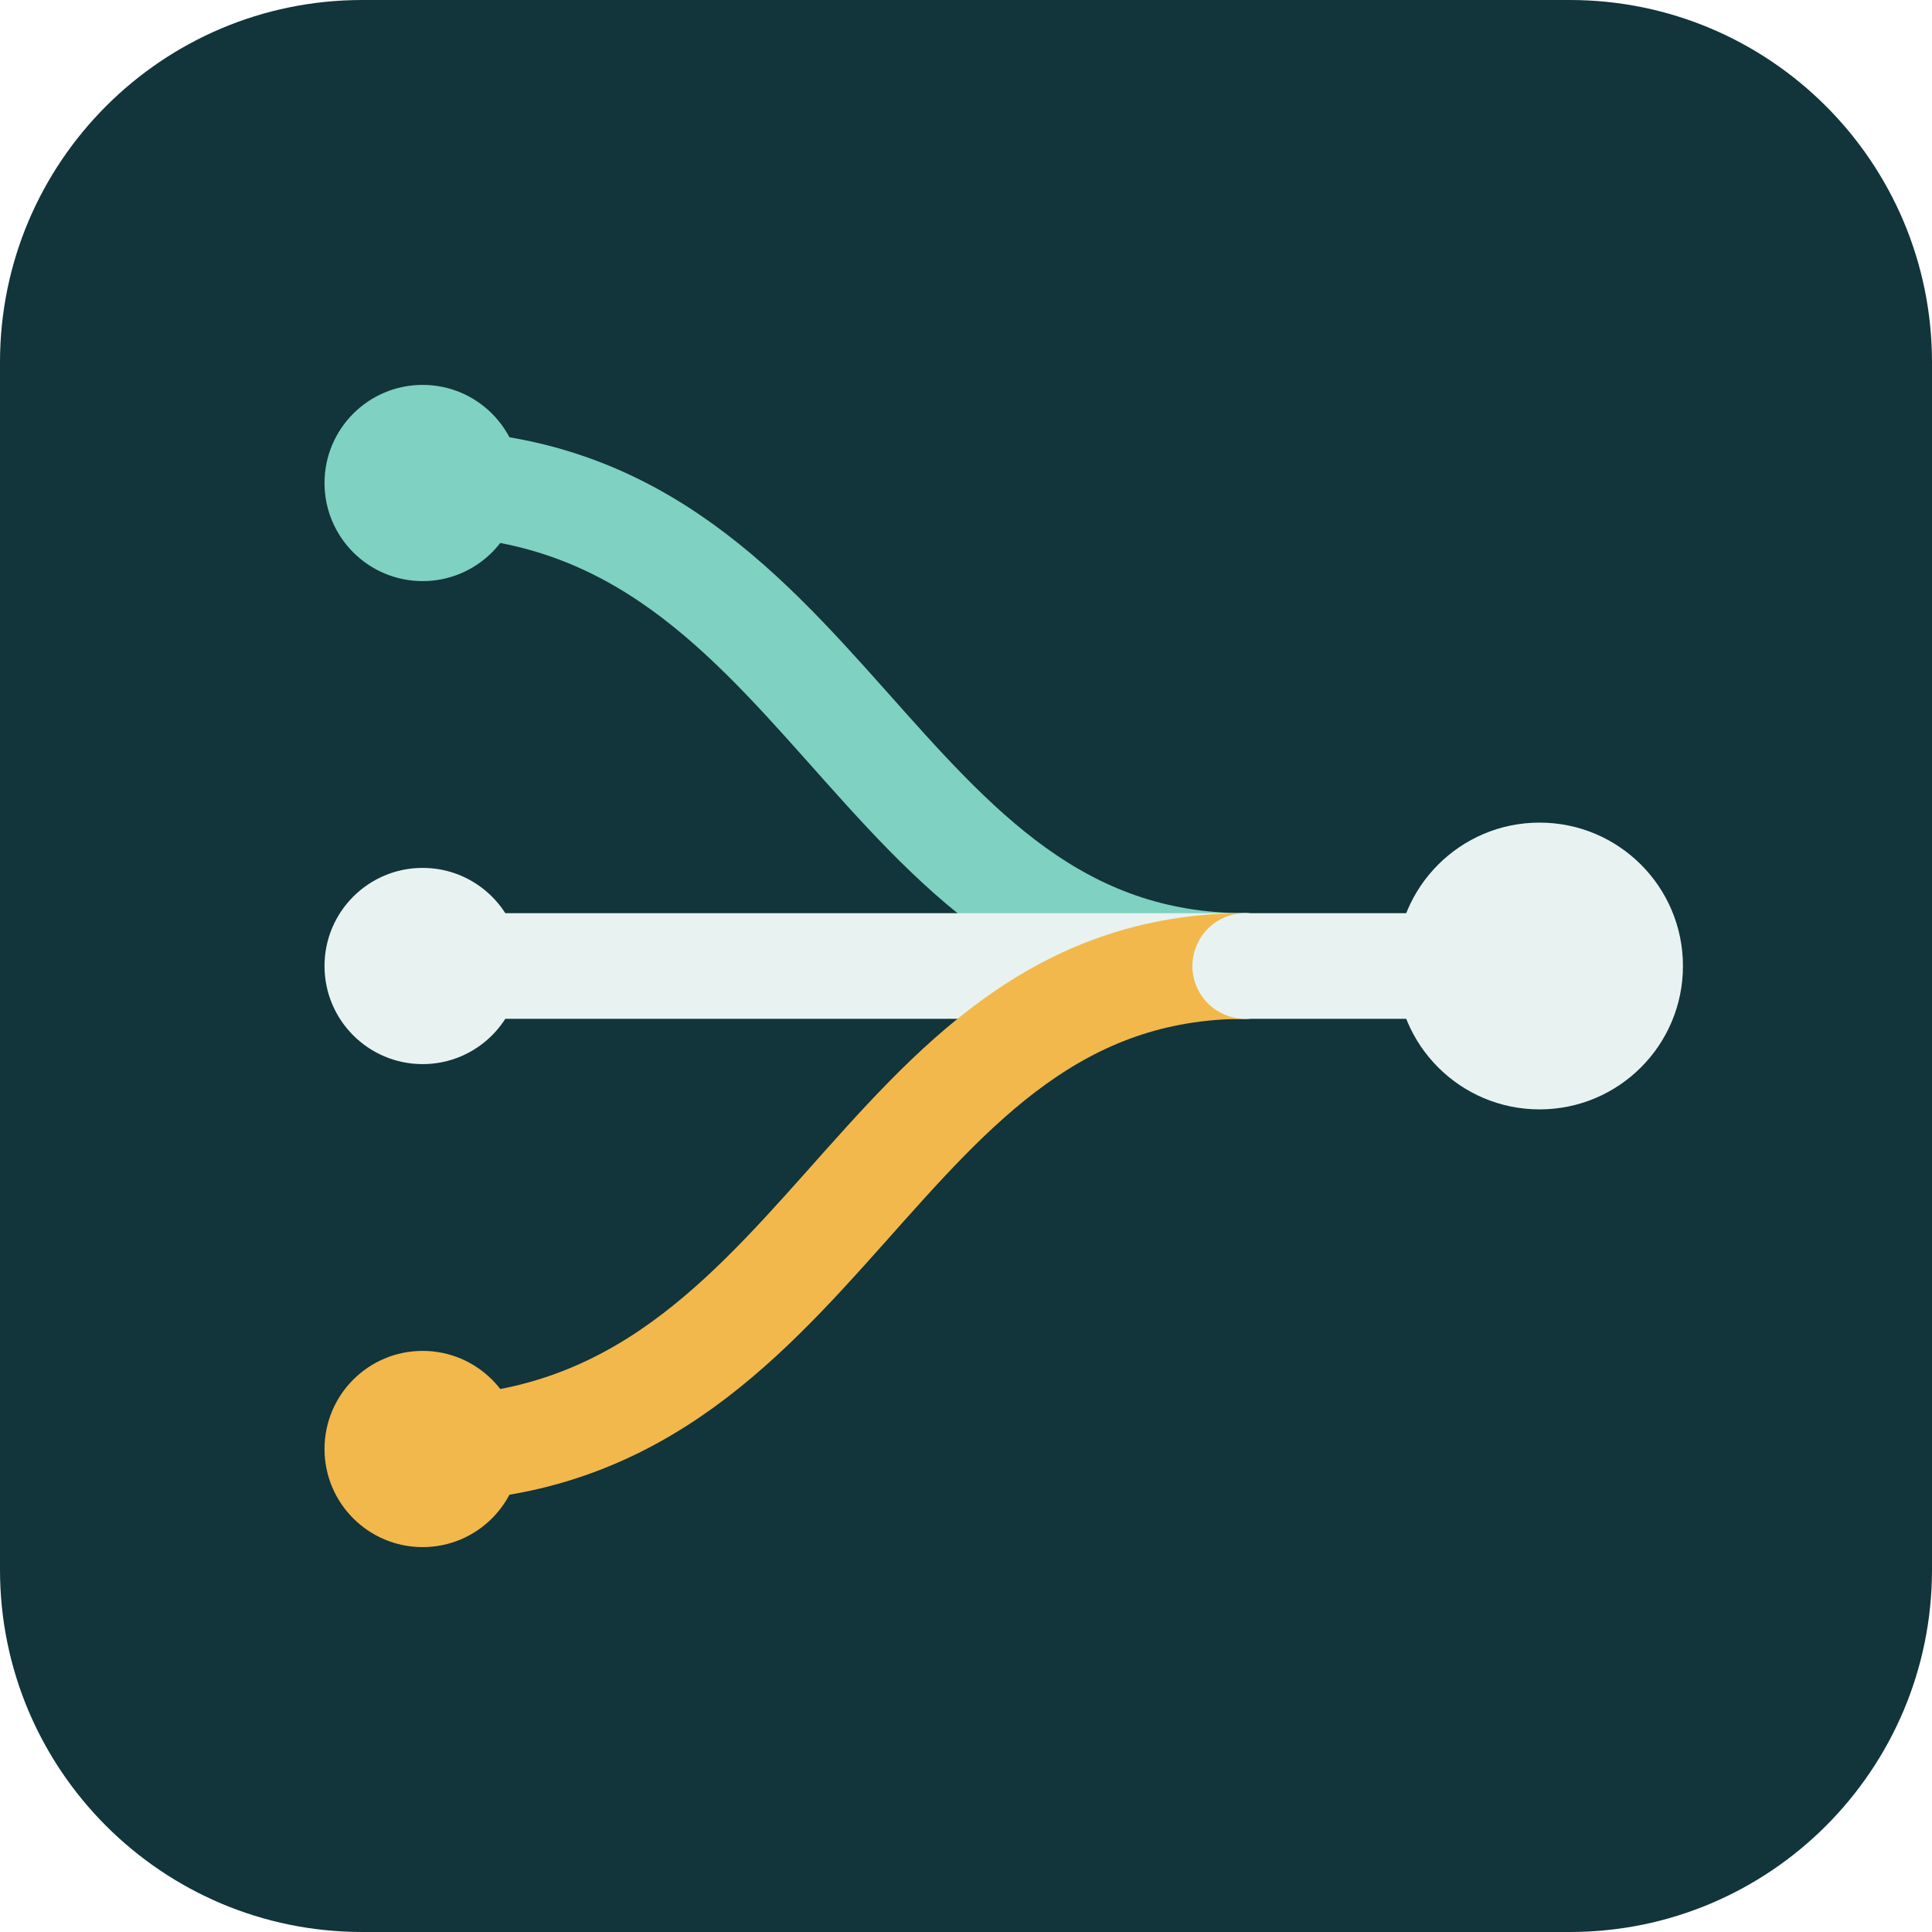
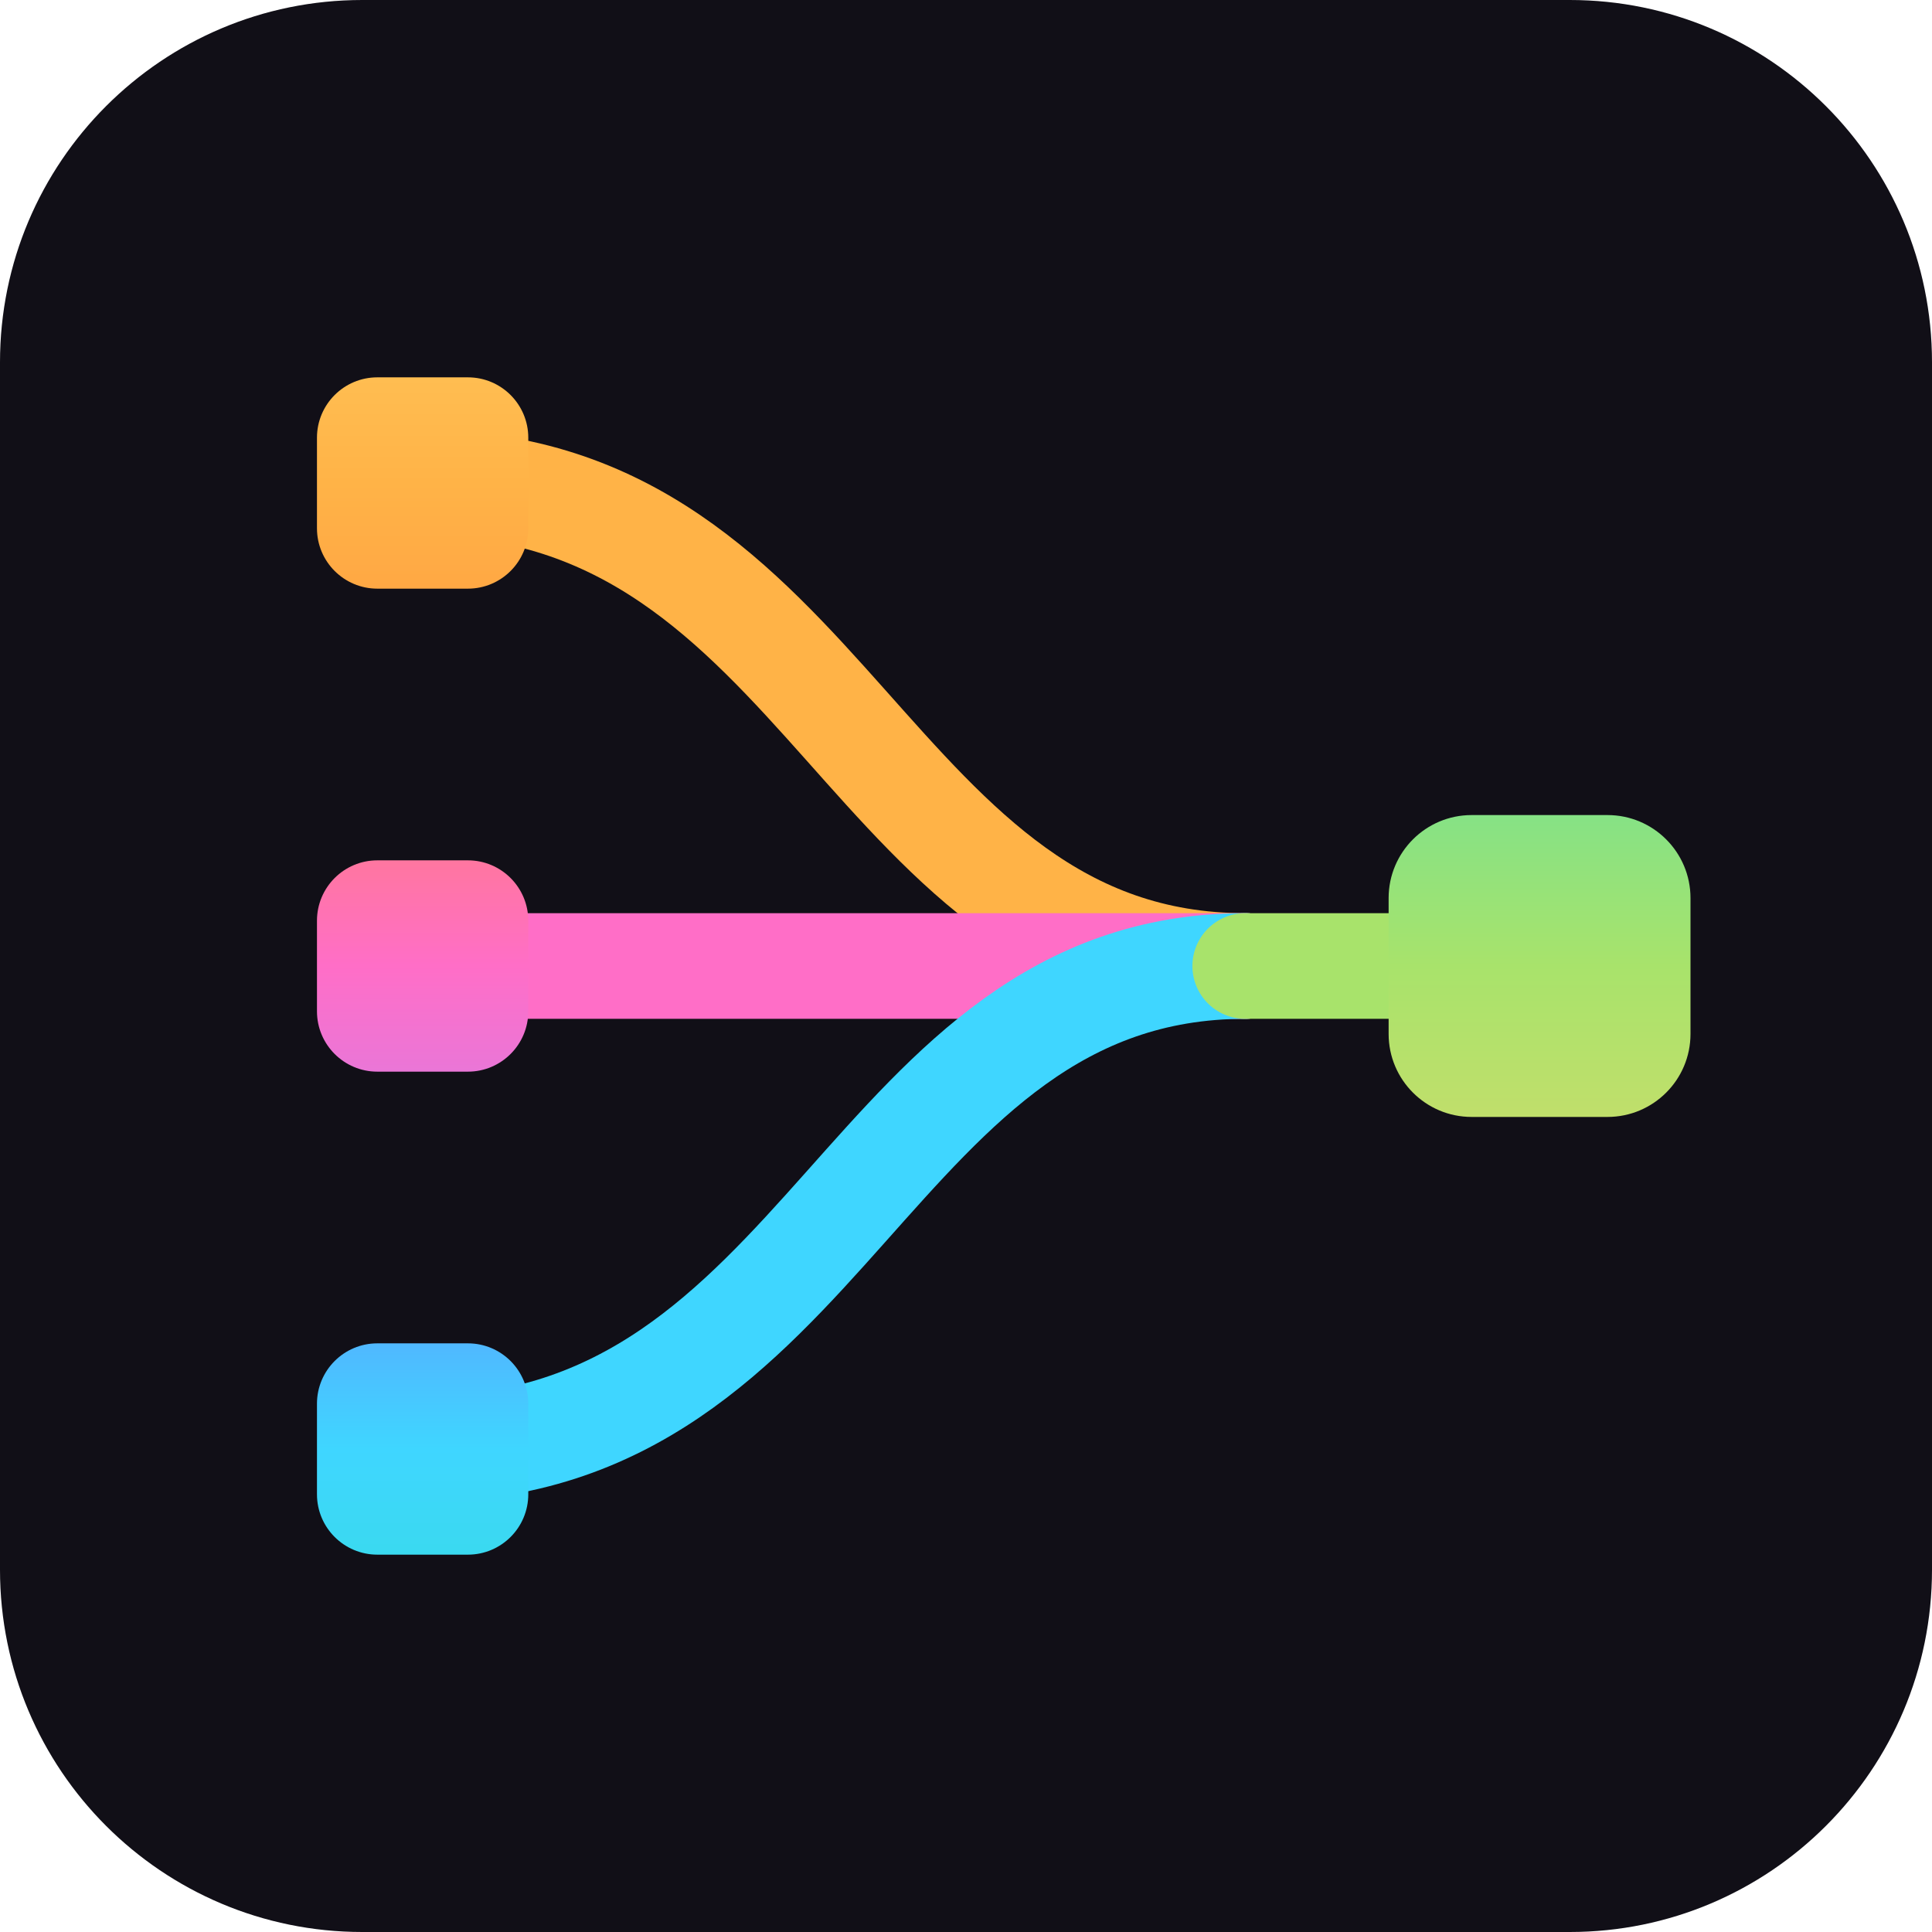
<svg xmlns="http://www.w3.org/2000/svg" viewBox="0 0 512 512" width="512" height="512">
-   <rect width="512" height="512" rx="96" fill="#12343b" />
+   <defs>
+     <linearGradient id="amber" x1="0" y1="0" x2="0" y2="1">
+       <stop offset="0" stop-color="#FFBD51" />
+       <stop offset=".5" stop-color="#FFB347" />
+       <stop offset="1" stop-color="#FFA844" />
+     </linearGradient>
+     <linearGradient id="pink" x1="0" y1="0" x2="0" y2="1">
+       <stop offset="0" stop-color="#FF76A0" />
+       <stop offset=".5" stop-color="#FF6EC7" />
+       <stop offset="1" stop-color="#EA76D7" />
+     </linearGradient>
+     <linearGradient id="sky" x1="0" y1="0" x2="0" y2="1">
+       <stop offset="0" stop-color="#50B8FF" />
+       <stop offset=".5" stop-color="#3FD6FF" />
+       <stop offset="1" stop-color="#3AD9F0" />
+     </linearGradient>
+     <linearGradient id="lime" x1="0" y1="0" x2="0" y2="1">
+       <stop offset="0" stop-color="#86E285" />
+       <stop offset=".5" stop-color="#A8E36B" />
+       <stop offset="1" stop-color="#C0DF6B" />
+     </linearGradient>
+   </defs>
+   <rect width="512" height="512" rx="96" fill="#110F17" />
  <g fill="none" stroke-linecap="round" stroke-linejoin="round" stroke-width="28">
-     <path d="M112 128 C 220 128, 230 256, 330 256" stroke="#7fd1c2" />
-     <path d="M112 256 L 330 256" stroke="#e8f3f1" />
-     <path d="M112 384 C 220 384, 230 256, 330 256" stroke="#f2b84b" />
-     <path d="M330 256 L 400 256" stroke="#e8f3f1" />
+     <path d="M112 128 C 220 128, 230 256, 330 256" stroke="#FFB347" />
+     <path d="M112 256 L 330 256" stroke="#FF6EC7" />
+     <path d="M112 384 C 220 384, 230 256, 330 256" stroke="#3FD6FF" />
+     <path d="M330 256 L 400 256" stroke="#A8E36B" />
  </g>
-   <circle cx="112" cy="128" r="26" fill="#7fd1c2" />
-   <circle cx="112" cy="256" r="26" fill="#e8f3f1" />
-   <circle cx="112" cy="384" r="26" fill="#f2b84b" />
-   <circle cx="408" cy="256" r="38" fill="#e8f3f1" />
+   <rect x="84" y="100" width="56" height="56" rx="16" fill="url(#amber)" />
+   <rect x="84" y="228" width="56" height="56" rx="16" fill="url(#pink)" />
+   <rect x="84" y="356" width="56" height="56" rx="16" fill="url(#sky)" />
+   <rect x="368" y="216" width="80" height="80" rx="22" fill="url(#lime)" />
</svg>
